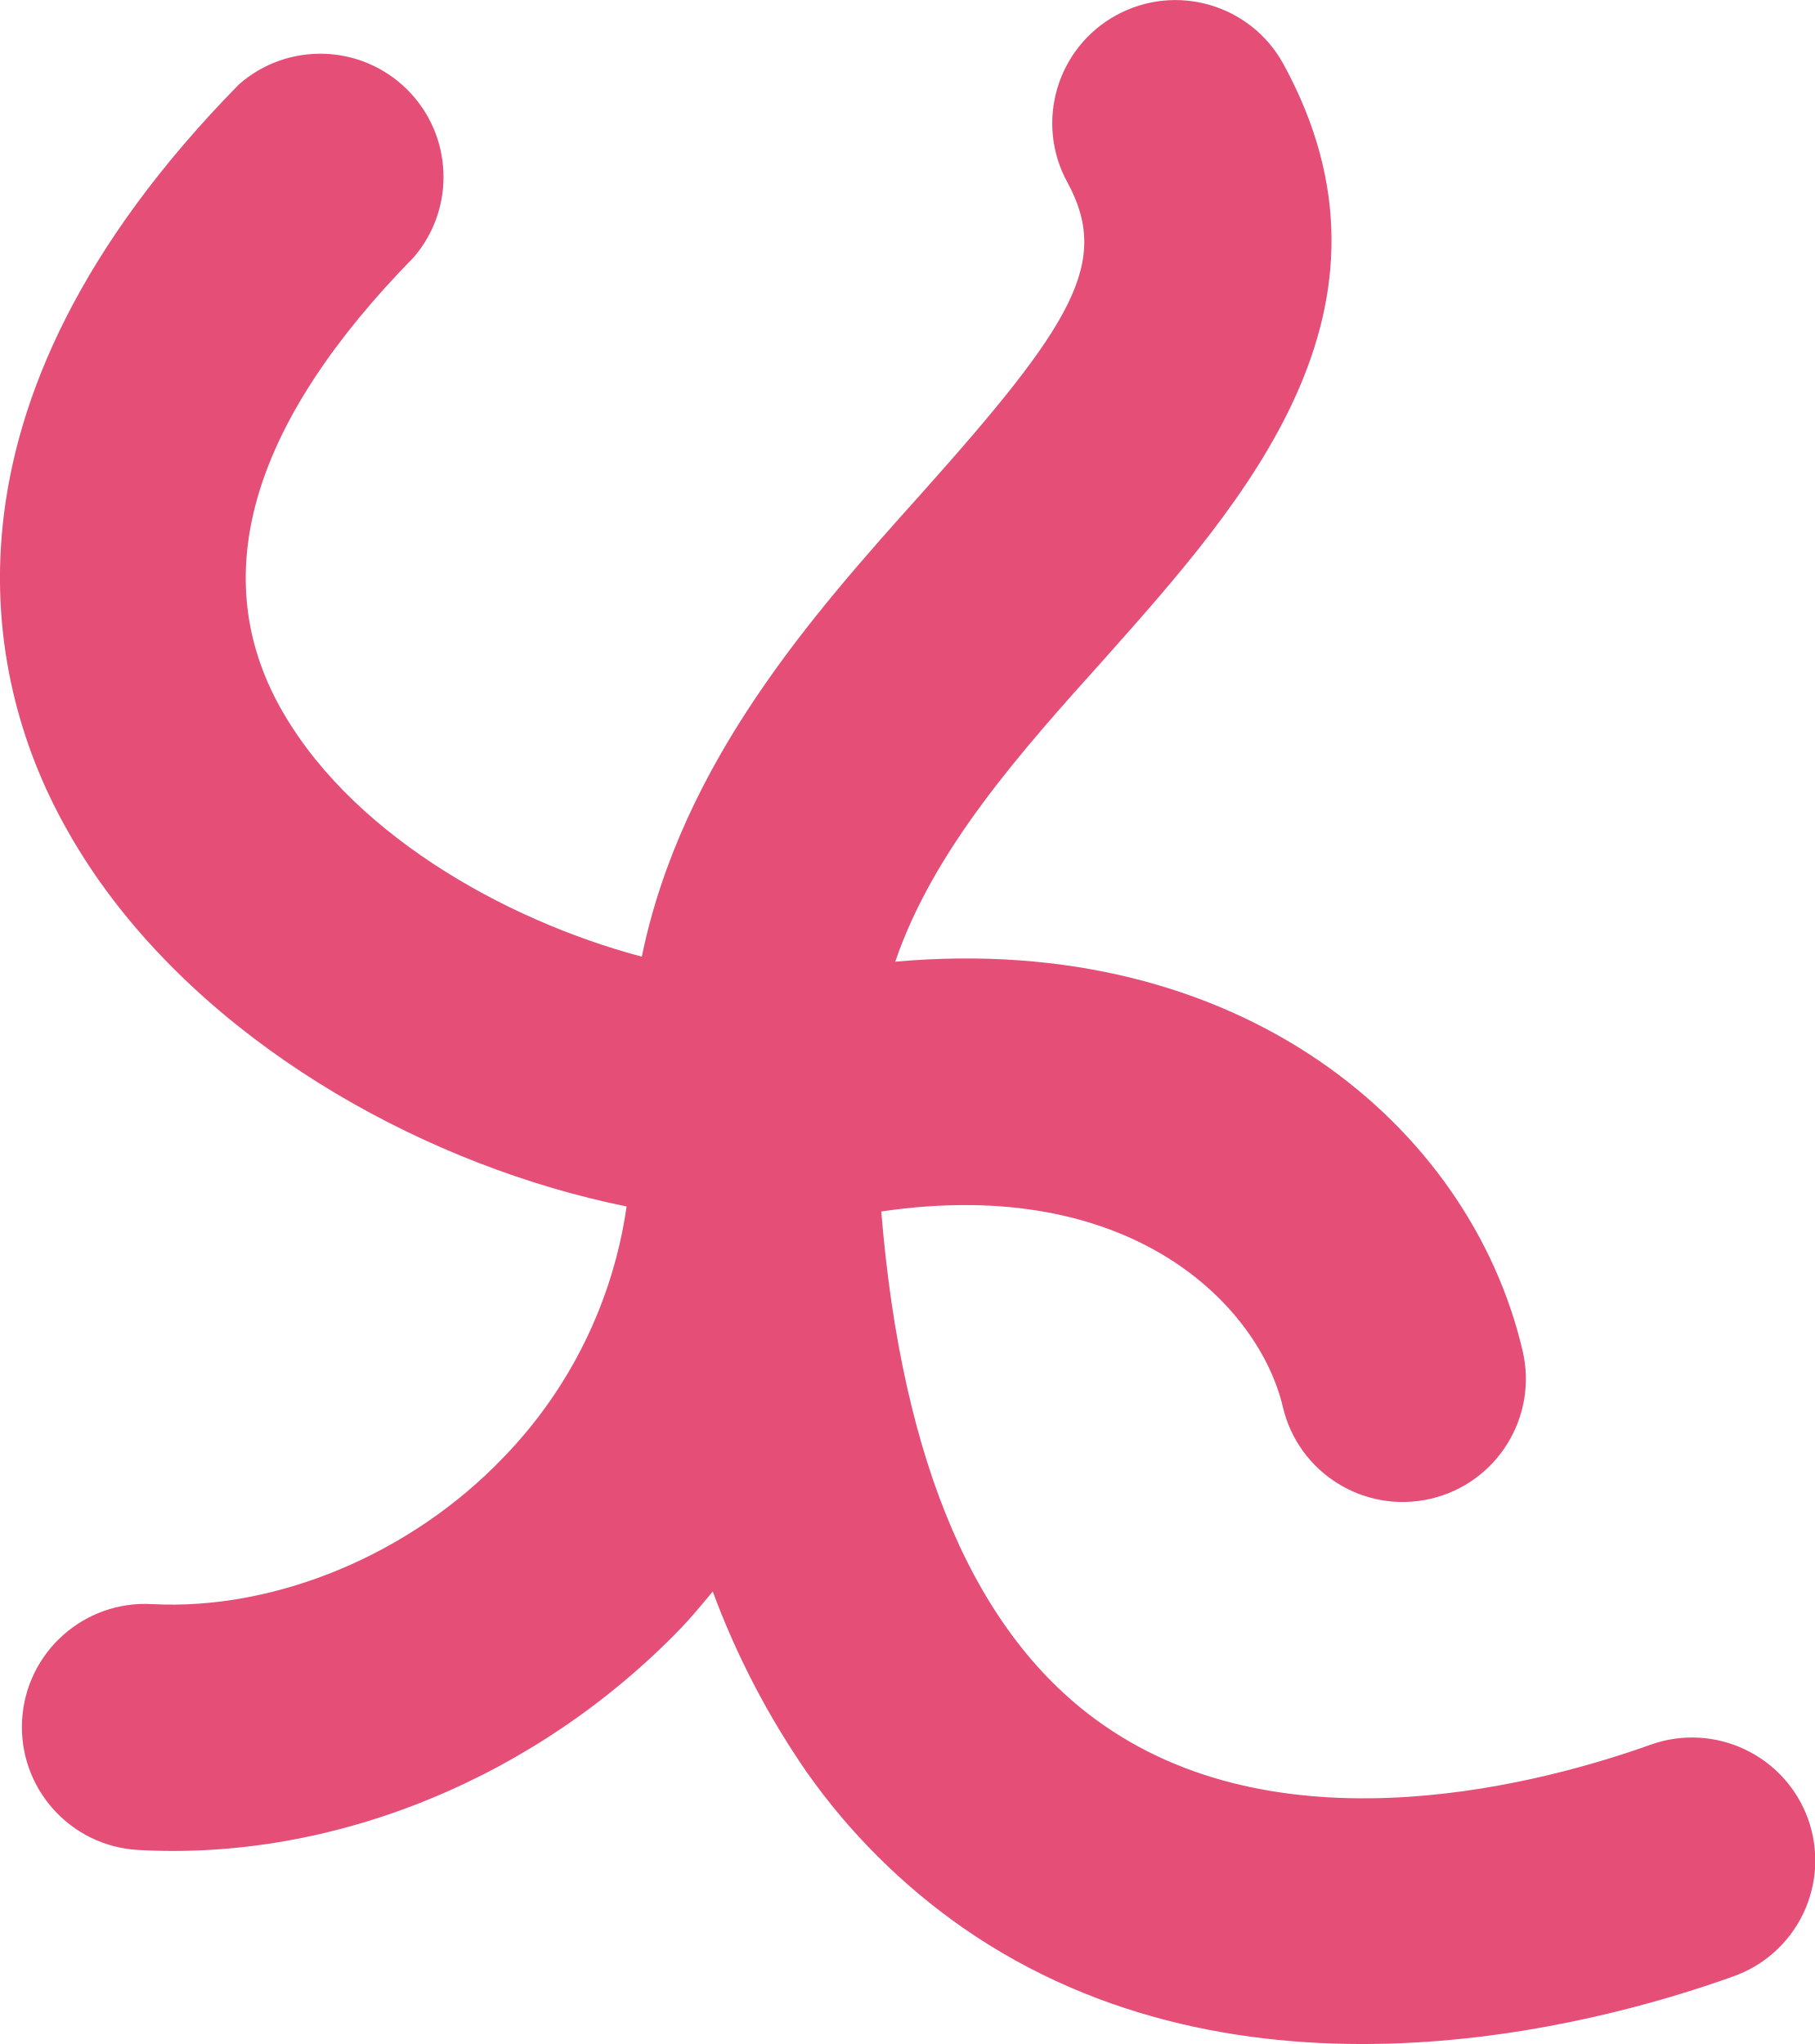
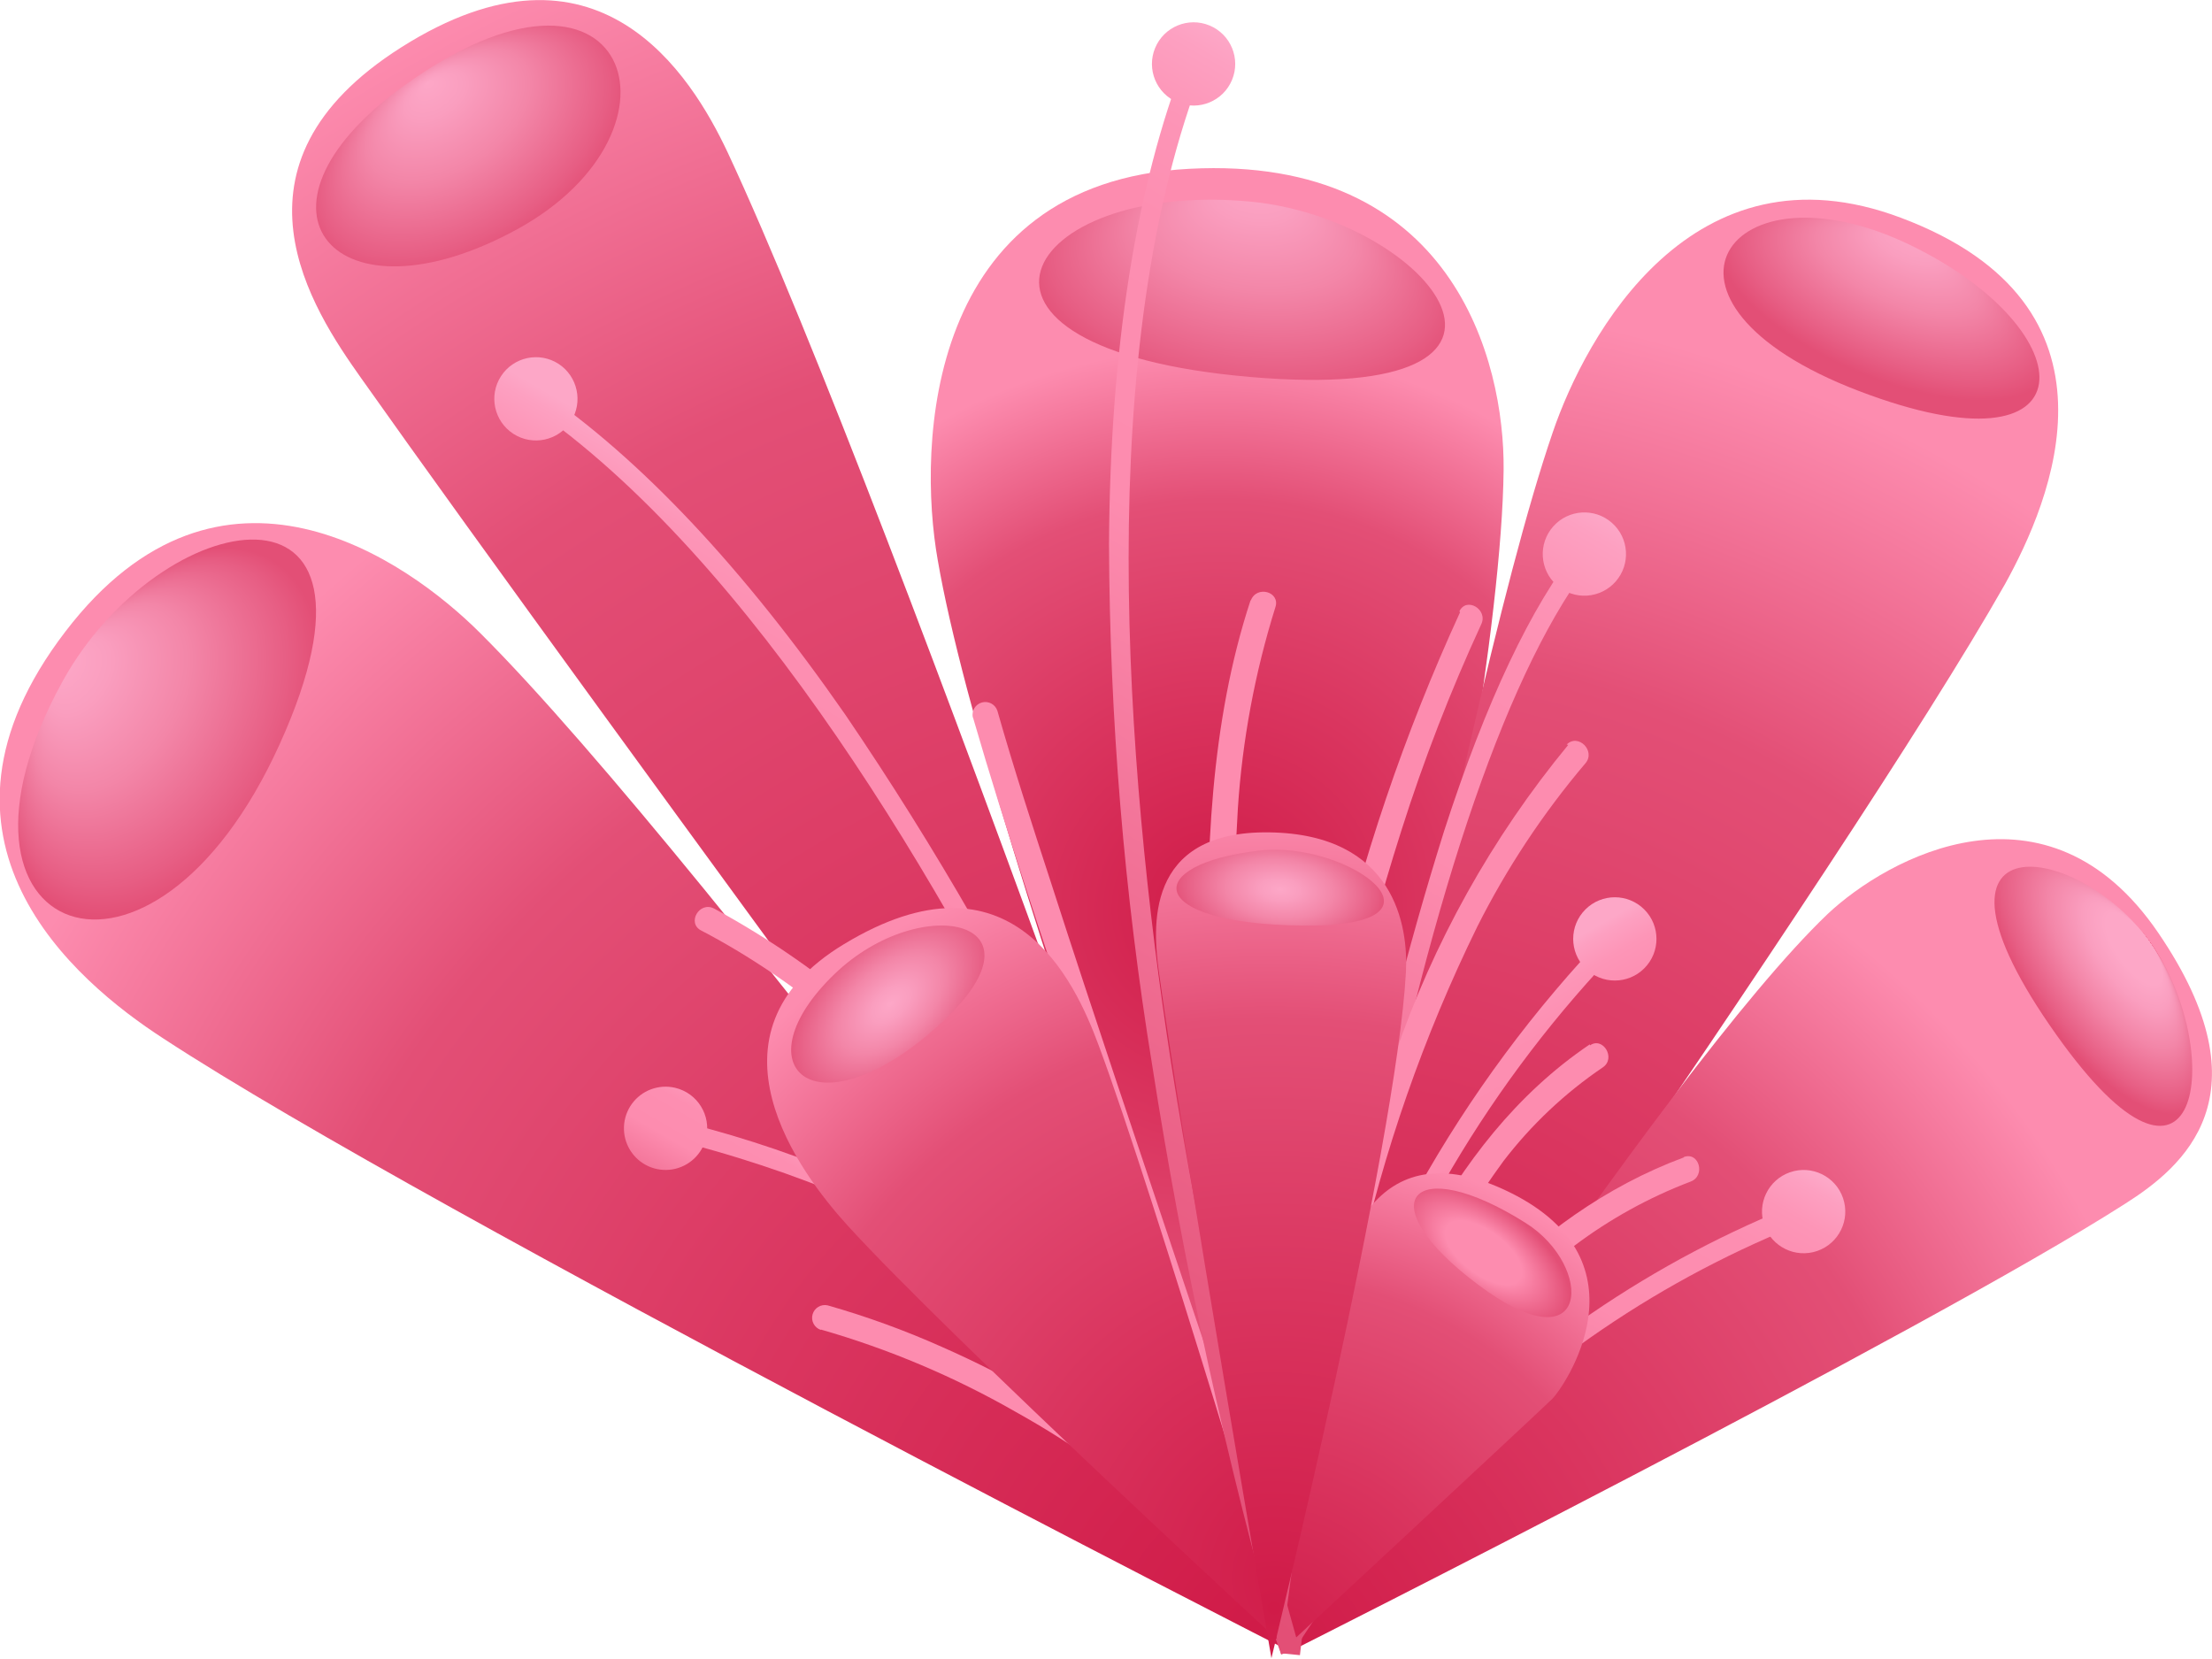
- <svg xmlns="http://www.w3.org/2000/svg" viewBox="0 0 119.43 134.52">
+ <svg xmlns="http://www.w3.org/2000/svg" xmlns:xlink="http://www.w3.org/1999/xlink" viewBox="0 0 117.94 88.41">
  <defs>
-     <style>.cls-1{fill:#e54e76;}</style>
+     <style>.cls-1{fill:url(#radial-gradient);}.cls-2{fill:url(#radial-gradient-2);}.cls-3{fill:url(#radial-gradient-3);}.cls-4{fill:url(#radial-gradient-4);}.cls-5{fill:url(#radial-gradient-5);}.cls-6{fill:url(#linear-gradient);}.cls-7{fill:url(#linear-gradient-2);}.cls-8{fill:url(#linear-gradient-3);}.cls-9{fill:url(#linear-gradient-4);}.cls-10{fill:#fd8caf;}.cls-11{fill:url(#linear-gradient-5);}.cls-12{fill:url(#linear-gradient-6);}.cls-13{fill:url(#linear-gradient-7);}.cls-14{fill:url(#linear-gradient-8);}.cls-15{fill:url(#linear-gradient-9);}.cls-16{fill:url(#linear-gradient-10);}.cls-17{fill:url(#radial-gradient-6);}.cls-18{fill:url(#radial-gradient-7);}.cls-19{fill:url(#radial-gradient-8);}.cls-20{fill:url(#radial-gradient-9);}.cls-21{fill:url(#radial-gradient-10);}.cls-22{fill:url(#linear-gradient-11);}.cls-23{fill:url(#linear-gradient-12);}.cls-24{fill:url(#radial-gradient-11);}.cls-25{fill:url(#radial-gradient-12);}.cls-26{fill:url(#radial-gradient-13);}.cls-27{fill:url(#radial-gradient-14);}.cls-28{fill:url(#radial-gradient-15);}.cls-29{fill:url(#radial-gradient-16);}</style>
+     <radialGradient id="radial-gradient" cx="66.87" cy="86.99" r="74.44" gradientUnits="userSpaceOnUse">
+       <stop offset="0" stop-color="#d01b48" />
+       <stop offset="0.39" stop-color="#da355f" />
+       <stop offset="0.73" stop-color="#e34f76" />
+       <stop offset="1" stop-color="#fd8caf" />
+     </radialGradient>
+     <radialGradient id="radial-gradient-2" cx="64.89" cy="48.5" r="29.98" xlink:href="#radial-gradient" />
+     <radialGradient id="radial-gradient-3" cx="70.1" cy="85.14" r="69.46" xlink:href="#radial-gradient" />
+     <radialGradient id="radial-gradient-4" cx="68.25" cy="86.76" r="96.82" xlink:href="#radial-gradient" />
+     <radialGradient id="radial-gradient-5" cx="68.24" cy="88.25" r="48.92" xlink:href="#radial-gradient" />
+     <linearGradient id="linear-gradient" x1="39.14" y1="71.37" x2="58.51" y2="37.83" gradientUnits="userSpaceOnUse">
+       <stop offset="0.01" stop-color="#e34f76" />
+       <stop offset="0.17" stop-color="#e7587e" />
+       <stop offset="0.43" stop-color="#f17095" />
+       <stop offset="0.67" stop-color="#fd8caf" />
+       <stop offset="0.86" stop-color="#fd8eb1" />
+       <stop offset="0.93" stop-color="#fd95b7" />
+       <stop offset="0.98" stop-color="#fda0c1" />
+       <stop offset="1" stop-color="#fda7c7" />
+     </linearGradient>
+     <linearGradient id="linear-gradient-2" x1="9.52" y1="54.27" x2="28.88" y2="20.73" xlink:href="#linear-gradient" />
+     <linearGradient id="linear-gradient-3" x1="61.77" y1="84.37" x2="92.34" y2="31.41" xlink:href="#linear-gradient" />
+     <linearGradient id="linear-gradient-4" x1="55.07" y1="80.51" x2="85.65" y2="27.54" xlink:href="#linear-gradient" />
+     <linearGradient id="linear-gradient-5" x1="73.89" y1="90.78" x2="91.8" y2="59.76" xlink:href="#linear-gradient" />
+     <linearGradient id="linear-gradient-6" x1="79.26" y1="93.88" x2="97.17" y2="62.86" xlink:href="#linear-gradient" />
+     <linearGradient id="linear-gradient-7" x1="50.23" y1="77.07" x2="55.41" y2="68.09" xlink:href="#linear-gradient" />
+     <linearGradient id="linear-gradient-8" x1="31.84" y1="66.45" x2="37.03" y2="57.48" xlink:href="#linear-gradient" />
+     <linearGradient id="linear-gradient-9" x1="83.54" y1="79.83" x2="70.75" y2="57.68" xlink:href="#linear-gradient" />
+     <linearGradient id="linear-gradient-10" x1="98.33" y1="71.29" x2="85.54" y2="49.14" xlink:href="#linear-gradient" />
+     <radialGradient id="radial-gradient-6" cx="311.53" cy="243.34" r="27.75" gradientTransform="translate(-254.94 -140.2) rotate(-2.66)" xlink:href="#radial-gradient" />
+     <radialGradient id="radial-gradient-7" cx="714.51" cy="535.34" r="41.01" gradientTransform="matrix(0.99, -0.13, 0.13, 0.99, -707.29, -352.97)" xlink:href="#radial-gradient" />
+     <radialGradient id="radial-gradient-8" cx="8.91" cy="38.9" fy="27.872" r="11.03" gradientTransform="matrix(0.55, -0.83, 0.52, 0.35, -16.35, 32.86)" gradientUnits="userSpaceOnUse">
+       <stop offset="0.02" stop-color="#fda7c7" />
+       <stop offset="0.2" stop-color="#fa9ebf" />
+       <stop offset="0.5" stop-color="#f386a8" />
+       <stop offset="0.87" stop-color="#e75e84" />
+       <stop offset="0.99" stop-color="#e34f76" />
+     </radialGradient>
+     <radialGradient id="radial-gradient-9" cx="24.97" cy="7.78" fy="0.932" r="9.86" gradientTransform="translate(1.56 17.58) rotate(-33.05) scale(1 0.59)" gradientUnits="userSpaceOnUse">
+       <stop offset="0" stop-color="#fda7c7" />
+       <stop offset="0.18" stop-color="#fa9ebf" />
+       <stop offset="0.49" stop-color="#f386a8" />
+       <stop offset="0.87" stop-color="#e75e84" />
+       <stop offset="0.99" stop-color="#e34f76" />
+     </radialGradient>
+     <radialGradient id="radial-gradient-10" cx="66.22" cy="15.45" fy="3.526" r="11.97" gradientTransform="translate(1.65 -1.1) rotate(7.78) scale(1 0.5)" xlink:href="#radial-gradient-9" />
+     <linearGradient id="linear-gradient-11" x1="48.27" y1="76.63" x2="84.94" y2="13.12" xlink:href="#linear-gradient" />
+     <linearGradient id="linear-gradient-12" x1="28.09" y1="64.98" x2="64.76" y2="1.46" xlink:href="#linear-gradient" />
+     <radialGradient id="radial-gradient-11" cx="100.49" cy="15.98" fy="25.572" r="9.61" gradientTransform="translate(190.12 61.93) rotate(-156.72) scale(1 0.42)" gradientUnits="userSpaceOnUse">
+       <stop offset="0" stop-color="#fda7c7" />
+       <stop offset="0.19" stop-color="#fa9ebf" />
+       <stop offset="0.49" stop-color="#f386a8" />
+       <stop offset="0.87" stop-color="#e75e84" />
+       <stop offset="1" stop-color="#e34f76" />
+     </radialGradient>
+     <radialGradient id="radial-gradient-12" cx="112.04" cy="52.3" fy="43.589" r="8.73" gradientTransform="matrix(0.58, 0.81, -0.32, 0.23, 63.47, -50.72)" gradientUnits="userSpaceOnUse">
+       <stop offset="0.26" stop-color="#fda7c7" />
+       <stop offset="0.4" stop-color="#fa9ebf" />
+       <stop offset="0.62" stop-color="#f386a8" />
+       <stop offset="0.91" stop-color="#e75e84" />
+       <stop offset="1" stop-color="#e34f76" />
+     </radialGradient>
+     <radialGradient id="radial-gradient-13" cx="47.26" cy="53.45" fy="53.454" r="6.8" gradientTransform="matrix(-0.74, 0.67, -0.39, -0.43, 103.31, 44.84)" xlink:href="#radial-gradient-9" />
+     <radialGradient id="radial-gradient-14" cx="79.58" cy="66.8" r="5.44" gradientTransform="matrix(0.8, 0.6, -0.29, 0.38, 34.81, -6.34)" gradientUnits="userSpaceOnUse">
+       <stop offset="0.44" stop-color="#fd8caf" />
+       <stop offset="0.99" stop-color="#e34f76" />
+     </radialGradient>
+     <radialGradient id="radial-gradient-15" cx="404.99" cy="-271.03" r="47.24" gradientTransform="matrix(1, -0.05, 0.06, 0.91, -320.79, 352.64)" xlink:href="#radial-gradient" />
+     <radialGradient id="radial-gradient-16" cx="68.26" cy="47.33" fy="47.325" r="5.87" gradientTransform="translate(2.33 15.94) rotate(4.66) scale(1 0.55)" xlink:href="#radial-gradient-9" />
  </defs>
  <g id="Layer_2" data-name="Layer 2">
    <g id="Layer_1-2" data-name="Layer 1">
-       <path class="cls-1" d="M119,119.72a8.12,8.12,0,0,0-10.36-4.9c-6.78,2.43-23.87,7.16-36-1.28C64.24,107.72,59.36,96.36,58,79.73,74.55,77.28,82.88,86,84.43,92.59a8.1,8.1,0,1,0,15.78-3.69C96.75,74.12,81.63,61.26,58.92,63.29c2.51-7.37,8.24-13.79,13.83-20C81.89,33,93.26,20.3,84.47,4.22A8.1,8.1,0,0,0,70.25,12c2.86,5.25.39,9.29-9.58,20.45-7.18,8-15.79,17.69-18.43,30.51-9.15-2.43-19.49-8.3-24-16.77-4.58-8.67-1.54-18.52,9-29.27A8.11,8.11,0,0,0,15.73,5.55C-5.34,27-.7,45,3.94,53.75a39.35,39.35,0,0,0,2.67,4.33C14.52,69.21,28.35,76.79,41.24,79.4a29.77,29.77,0,0,1-8.11,16.52C27,102.33,18.09,106,10,105.57a8.1,8.1,0,0,0-.91,16.18C22,122.48,35.3,117,44.8,107.17c.75-.78,1.42-1.61,2.11-2.43a53.55,53.55,0,0,0,6.2,11.91,41.91,41.91,0,0,0,10.22,10.19c18.31,12.75,41.57,6.52,50.72,3.24A8.09,8.09,0,0,0,119,119.72Z" />
+       <path class="cls-1" d="M68.79,88.05S23,64.73,8.71,55.37C4,52.32-5,44.75,3.49,33.67c8.29-10.84,18.21-3.82,22.12.09C37.9,46,68.79,88.05,68.79,88.05Z" />
+       <path class="cls-2" d="M68.79,88.05S52.59,44.93,50,29.87C48.91,23.75,49.35,9.74,63.41,9S80.23,19.25,80.17,25.06C80,41.06,68.79,88.05,68.79,88.05Z" />
+       <path class="cls-3" d="M68.79,88.05s8.6-49.26,14-65c1.76-5.16,7.45-15.62,18.56-11.44,12.5,4.69,8,15.12,5.55,19.54C98.45,46.06,68.79,88.05,68.79,88.05Z" />
+       <path class="cls-4" d="M68.79,88.05S31.37,37.3,19.24,20.14C16.68,16.52,11.48,8.8,21.4,2.52,31.87-4.11,36.85,4,38.79,8.11,47.82,27.45,68.79,88.05,68.79,88.05Z" />
+       <path class="cls-5" d="M68.79,88.05S88.65,57.13,97.45,48.73c3.19-3,11.69-7.69,17.62,1s1.31,12.5-1.76,14.45C102.67,71,68.79,88.05,68.79,88.05Z" />
+       <path class="cls-6" d="M68.31,88.21A254,254,0,0,0,56.94,60.82c-6.5-13.36-16.77-31-28.74-39.21l.57-.83c5.38,3.67,10.86,9.5,16.29,17.31a168.75,168.75,0,0,1,12.8,22.3,257.88,257.88,0,0,1,11.42,27.5Z" />
+       <path class="cls-7" d="M29.78,19.4a2.22,2.22,0,1,0,.66,3.07A2.23,2.23,0,0,0,29.78,19.4Z" />
+       <path class="cls-8" d="M69.31,88.25l-1-.1c0-.12,1.22-11.41,3.76-24.24A174.42,174.42,0,0,1,77,44.3c2.22-6.86,4.64-12,7.18-15.16l.8.63c-4.45,5.59-8.56,17.46-11.9,34.33C70.53,76.89,69.33,88.14,69.31,88.25Z" />
+       <path class="cls-9" d="M86.15,31A2.22,2.22,0,1,0,83,31.2,2.22,2.22,0,0,0,86.15,31Z" />
+       <path class="cls-10" d="M43.77,70.89a46.88,46.88,0,0,1,10.35,4.37,47.11,47.11,0,0,1,9.55,7,29.13,29.13,0,0,1,4,4.66c.49.72,1.66,0,1.17-.68a35.87,35.87,0,0,0-8.16-8.29,52.33,52.33,0,0,0-10.47-6.14,45.54,45.54,0,0,0-6.08-2.21.68.68,0,0,0-.36,1.31Z" />
+       <path class="cls-10" d="M37.38,49.61c5.49,2.86,10.2,7.17,14.38,11.68A82.83,82.83,0,0,1,63.69,77.68a45.41,45.41,0,0,1,3.91,9.06.68.68,0,0,0,1.31-.36,58.55,58.55,0,0,0-8.69-16.79A82.87,82.87,0,0,0,46.38,54.22a45.75,45.75,0,0,0-8.31-5.78c-.78-.4-1.46.77-.69,1.17Z" />
+       <path class="cls-10" d="M51.88,38.26c1.77,6.11,3.82,12.14,5.83,18.17,2.35,7,4.73,14,7,21.08,1,3.07,2,6.14,2.87,9.23a.68.68,0,0,0,1.31-.36c-1.76-6.11-3.81-12.14-5.83-18.17-2.34-7-4.72-14-7-21.08-1-3.07-2-6.13-2.88-9.23a.68.68,0,0,0-1.31.36Z" />
+       <path class="cls-10" d="M66.68,32c-2.16,6.56-2.4,13.72-2.25,20.57.16,7.62,1,15.21,1.85,22.77.44,3.73.91,7.46,1.3,11.2.09.86,1.45.87,1.36,0-.73-7-1.69-13.92-2.35-20.89A132.74,132.74,0,0,1,66,43.12a46,46,0,0,1,2-10.74c.28-.83-1-1.19-1.31-.36Z" />
+       <path class="cls-10" d="M77.85,32.64A103.56,103.56,0,0,0,71,52.85a131.84,131.84,0,0,0-3.2,21.73q-.39,6-.2,12a.68.68,0,0,0,1.36,0A127.72,127.72,0,0,1,70,65.42a121.41,121.41,0,0,1,4.72-21.14,94.09,94.09,0,0,1,4.26-11c.37-.79-.8-1.48-1.17-.68Z" />
+       <path class="cls-10" d="M83.62,39.71a53,53,0,0,0-9.28,16.64,121.63,121.63,0,0,0-5,19.27c-.65,3.58-1.22,7.17-1.79,10.76-.13.85,1.18,1.22,1.31.36,1-6.37,2-12.75,3.51-19a81.09,81.09,0,0,1,6.39-18.32,44.1,44.1,0,0,1,5.77-8.72c.57-.66-.39-1.62-1-1Z" />
+       <path class="cls-10" d="M84.77,55.68C76.9,61,73.53,70.47,70.42,79c-.91,2.48-1.81,5-2.82,7.4-.33.81,1,1.16,1.31.36,1.75-4.23,3.18-8.59,4.86-12.85a48.34,48.34,0,0,1,6.39-12,22.77,22.77,0,0,1,5.3-5c.72-.49,0-1.66-.69-1.17Z" />
+       <path class="cls-10" d="M89.78,61.71c-8.39,3.12-14.13,10.41-18.52,17.9C70,81.77,68.81,84,67.67,86.22c-.39.77.78,1.46,1.17.68,3.83-7.48,8.2-15.36,15.09-20.47A25.2,25.2,0,0,1,90.14,63c.81-.3.46-1.61-.36-1.31Z" />
+       <path class="cls-11" d="M69,88l-.88-.51a58,58,0,0,1,7.15-9.16A56,56,0,0,1,96.09,64.09l.35,1A55,55,0,0,0,76,79,57.24,57.24,0,0,0,69,88Z" />
+       <path class="cls-12" d="M96.89,66.7a2.22,2.22,0,1,0-2.82-1.37A2.22,2.22,0,0,0,96.89,66.7Z" />
+       <path class="cls-13" d="M68.16,87.42a27.67,27.67,0,0,0-5.45-10.74c-4.16-5.31-12.3-12.4-27.45-16.07l.24-1A58.65,58.65,0,0,1,53.37,67a40.68,40.68,0,0,1,10.18,9.14C68.18,82,69.12,87,69.16,87.24Z" />
+       <path class="cls-14" d="M36,58a2.22,2.22,0,1,0,1.65,2.66A2.22,2.22,0,0,0,36,58Z" />
+       <path class="cls-15" d="M68.29,88.06A45.22,45.22,0,0,1,70.4,75.75a61.66,61.66,0,0,1,5.18-12.33A66.82,66.82,0,0,1,85.79,49.64l.74.71A63.3,63.3,0,0,0,71.38,76,46,46,0,0,0,69.3,88.05Z" />
+       <path class="cls-16" d="M87.67,51.63a2.22,2.22,0,1,0-3.14,0A2.22,2.22,0,0,0,87.67,51.63Z" />
+       <path class="cls-17" d="M68.31,88.05s1.75-13.51,2.54-18c.51-2.86,2.17-10.18,9.68-6.46s2.82,10.42,2.23,11C81.05,76.22,68.31,88.05,68.31,88.05Z" />
+       <path class="cls-18" d="M68.79,88.05S50.7,71.39,45.19,65.34c-2.53-2.78-8.13-10.21-.19-15,8.93-5.41,12.3,1.95,13.57,5.37C61.53,63.64,68.79,88.05,68.79,88.05Z" />
+       <path class="cls-19" d="M3.33,36.34c5.19-9.43,18.46-11.86,11.59,3.32S-4.19,50,3.33,36.34Z" />
+       <path class="cls-20" d="M21.43,4.65c12.08-8.79,15.84,2.26,6.15,7.57S12.43,11.2,21.43,4.65Z" />
+       <path class="cls-21" d="M66.67,10.75c9.51.9,17.58,10.86,0,9.35S54.44,9.59,66.67,10.75Z" />
+       <path class="cls-22" d="M68.31,88.2a264.09,264.09,0,0,1-6.88-31.42A177,177,0,0,1,59.13,29c.06-10.37,1.43-19.06,4.07-25.83l1,.37C58.26,18.57,60,40.7,62.43,56.61A262.77,262.77,0,0,0,69.28,87.9Z" />
+       <path class="cls-23" d="M65.69,4.26a2.22,2.22,0,1,0-2.9,1.2A2.22,2.22,0,0,0,65.69,4.26Z" />
+       <path class="cls-24" d="M101.88,13.08c9.41,4.57,9.73,12.54-2.76,7.77S92.17,8.36,101.88,13.08Z" />
+       <path class="cls-25" d="M115,50.77c3.65,5.83,2.14,15.31-5.71,3.9S111.35,44.9,115,50.77Z" />
+       <path class="cls-26" d="M44.5,51.93c4.65-4.48,11.92-2.88,5.39,2.88S39.42,56.82,44.5,51.93Z" />
+       <path class="cls-27" d="M81.35,65.21C85,67.5,84.84,73,78.84,68.52S75.3,61.39,81.35,65.21Z" />
+       <path class="cls-28" d="M67.79,88.41s-4.74-27.41-6-36.58c-.31-2.29-.81-7.54,5.88-7.45s7.43,5,7.29,7.48C74.45,61.14,67.79,88.41,67.79,88.41Z" />
+       <path class="cls-29" d="M67.16,45.35c4.8-.55,10.89,4.08,2.35,4S60.85,46.07,67.16,45.35Z" />
    </g>
  </g>
</svg>
